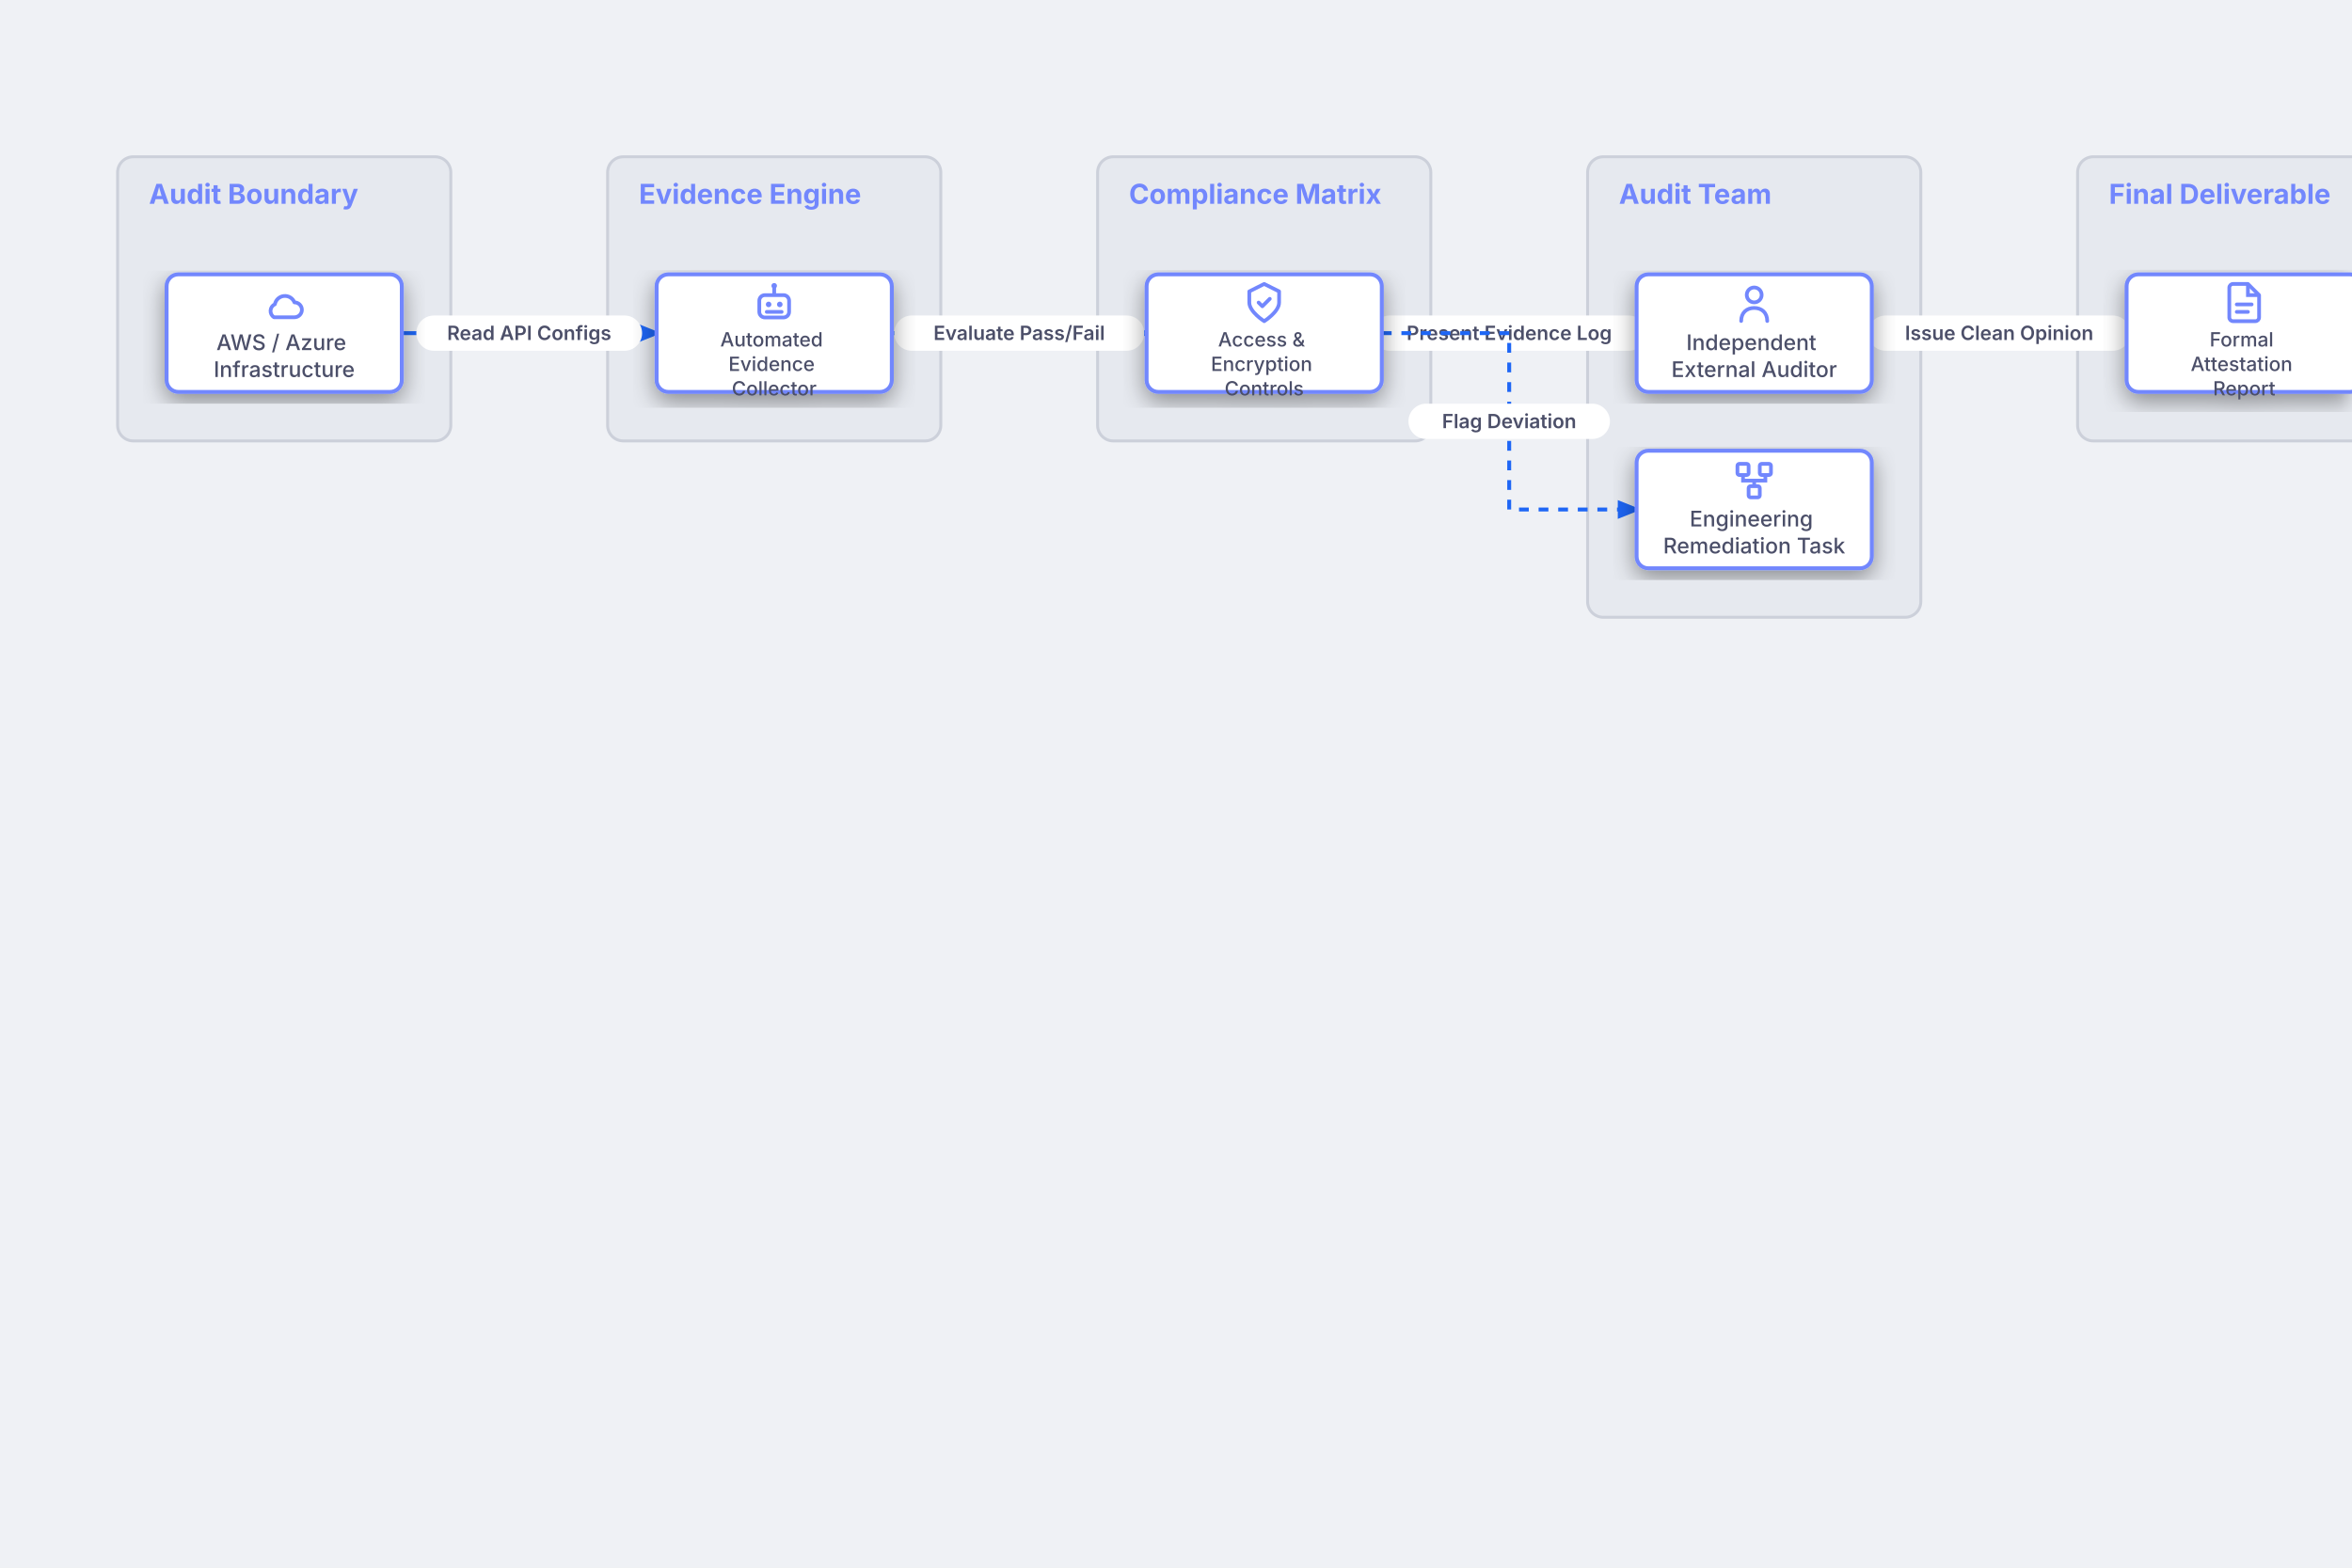
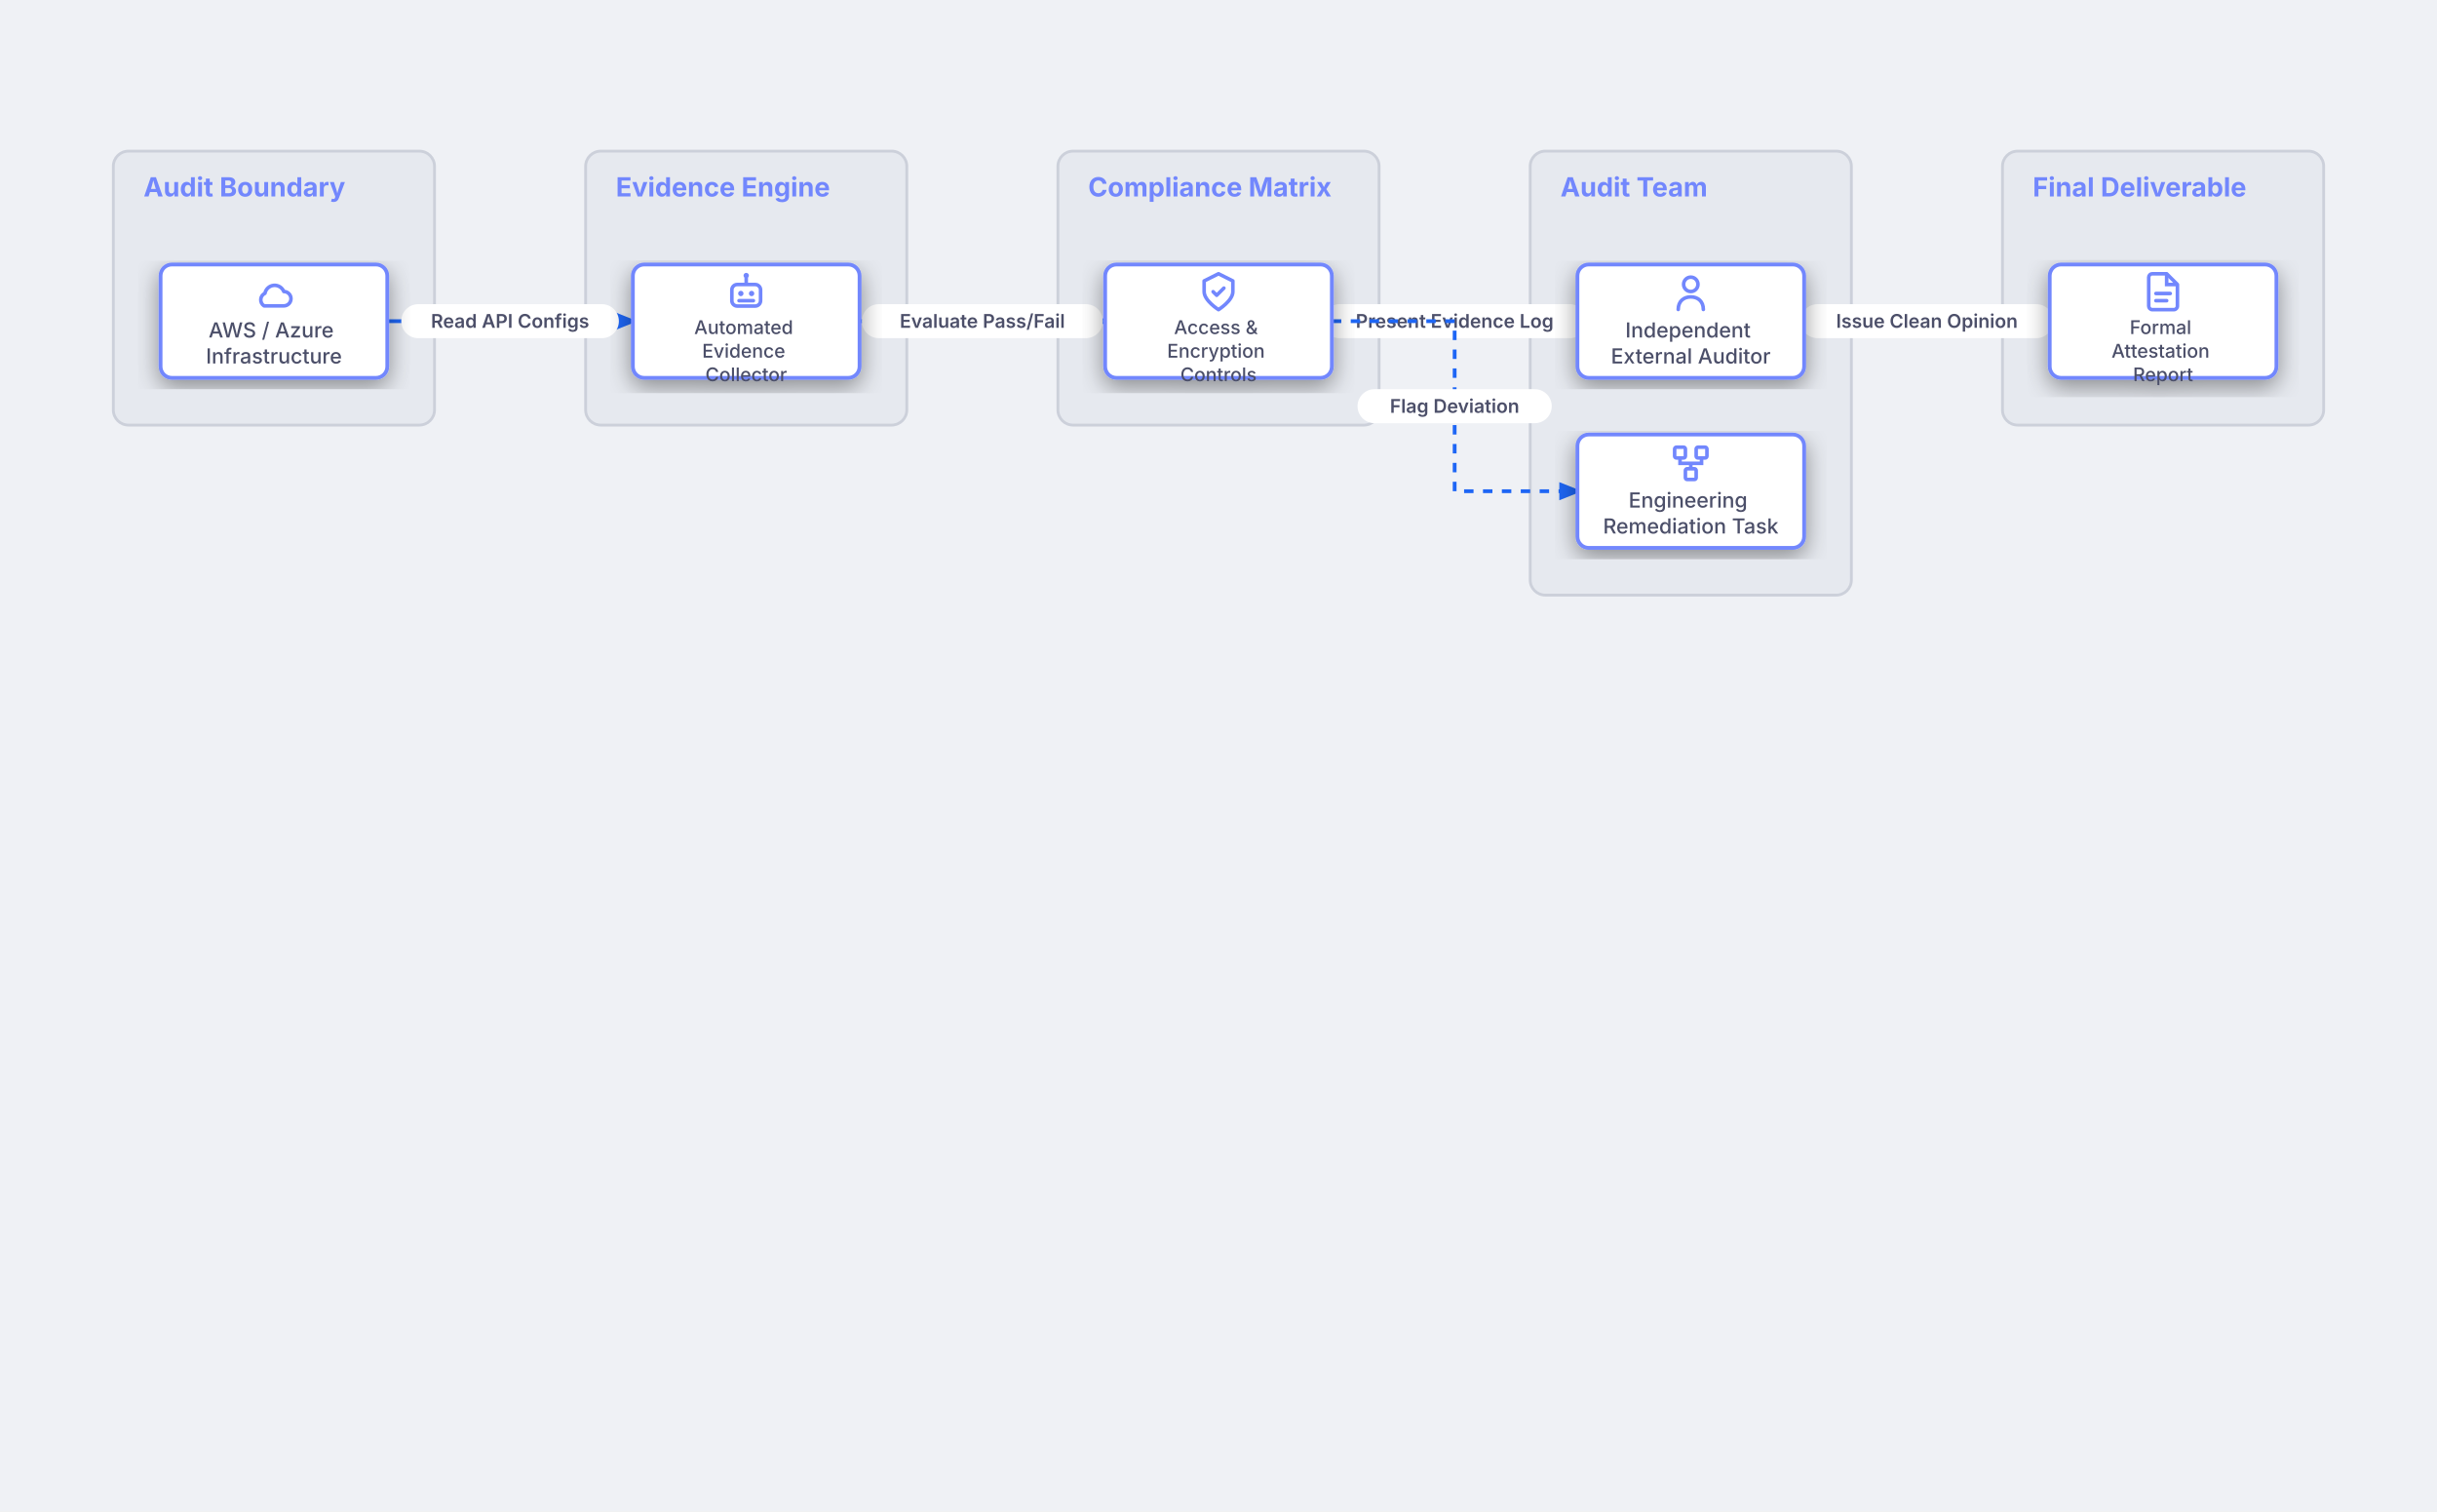
- <svg xmlns="http://www.w3.org/2000/svg" viewBox="0 0 1200 800" width="1200" height="800">
+ <svg xmlns="http://www.w3.org/2000/svg" viewBox="0 0 1290 800" width="1290" height="800">
  <defs>
    <marker id="arrow" viewBox="0 0 10 10" refX="8" refY="5" markerWidth="6" markerHeight="6" orient="auto-start-reverse">
      <path d="M 0 1 L 10 5 L 0 9 z" fill="#7287FD" />
    </marker>
    <marker id="arrow-tail" viewBox="0 0 10 10" refX="2" refY="5" markerWidth="6" markerHeight="6" orient="auto">
      <path d="M 10 1 L 0 5 L 10 9 z" fill="#7287FD" />
    </marker>
    <marker id="arrow-1E66F5" viewBox="0 0 10 10" refX="8" refY="5" markerWidth="6" markerHeight="6" orient="auto-start-reverse">
      <path d="M 0 1 L 10 5 L 0 9 z" fill="#1E66F5" />
    </marker>
    <marker id="arrow-1E66F5-tail" viewBox="0 0 10 10" refX="2" refY="5" markerWidth="6" markerHeight="6" orient="auto">
      <path d="M 10 1 L 0 5 L 10 9 z" fill="#1E66F5" />
    </marker>
    <filter id="shadow" x="-10%" y="-10%" width="120%" height="120%">
      <feDropShadow dx="0" dy="4" stdDeviation="6" flood-color="#000000" flood-opacity="0.4" />
    </filter>
  </defs>
  <rect width="100%" height="100%" fill="#EFF1F5" />
  <g id="group_1">
    <rect x="60.0" y="80.0" width="170.0" height="145.0" rx="8" fill="#E6E9EF" stroke="#CCD0DA" stroke-width="1.5" />
    <text x="76.0" y="104.0" fill="#7287FD" font-family="Inter, -apple-system, BlinkMacSystemFont, 'Segoe UI', Roboto, sans-serif" font-size="14" font-weight="bold">Audit Boundary</text>
  </g>
  <g id="group_2">
    <rect x="310.0" y="80.0" width="170.0" height="145.0" rx="8" fill="#E6E9EF" stroke="#CCD0DA" stroke-width="1.5" />
    <text x="326.0" y="104.0" fill="#7287FD" font-family="Inter, -apple-system, BlinkMacSystemFont, 'Segoe UI', Roboto, sans-serif" font-size="14" font-weight="bold">Evidence Engine</text>
  </g>
  <g id="group_3">
    <rect x="560.0" y="80.0" width="170.0" height="145.0" rx="8" fill="#E6E9EF" stroke="#CCD0DA" stroke-width="1.5" />
    <text x="576.0" y="104.0" fill="#7287FD" font-family="Inter, -apple-system, BlinkMacSystemFont, 'Segoe UI', Roboto, sans-serif" font-size="14" font-weight="bold">Compliance Matrix</text>
  </g>
  <g id="group_4">
    <rect x="810.0" y="80.0" width="170.0" height="235.0" rx="8" fill="#E6E9EF" stroke="#CCD0DA" stroke-width="1.5" />
    <text x="826.0" y="104.0" fill="#7287FD" font-family="Inter, -apple-system, BlinkMacSystemFont, 'Segoe UI', Roboto, sans-serif" font-size="14" font-weight="bold">Audit Team</text>
  </g>
  <g id="group_5">
    <rect x="1060.0" y="80.0" width="170.0" height="145.0" rx="8" fill="#E6E9EF" stroke="#CCD0DA" stroke-width="1.5" />
    <text x="1076.0" y="104.0" fill="#7287FD" font-family="Inter, -apple-system, BlinkMacSystemFont, 'Segoe UI', Roboto, sans-serif" font-size="14" font-weight="bold">Final Deliverable</text>
  </g>
  <path d="M 205.0 170.0 L 335.0 170.0" fill="none" stroke="#1E66F5" stroke-width="2" marker-end="url(#arrow-1E66F5)" />
  <g class="badge">
    <rect x="212.4" y="161.0" width="115.2" height="18.0" rx="9.0" fill="#FFFFFF" />
    <text x="270.0" y="173.5" fill="#4C4F69" font-size="10.0" font-family="Inter, -apple-system, BlinkMacSystemFont, 'Segoe UI', Roboto, sans-serif" font-weight="600" text-anchor="middle">Read API Configs</text>
  </g>
  <path d="M 455.0 170.0 L 585.0 170.0" fill="none" stroke="#1E66F5" stroke-width="2" marker-end="url(#arrow-1E66F5)" />
  <g class="badge">
    <rect x="456.2" y="161.0" width="127.6" height="18.0" rx="9.0" fill="#FFFFFF" />
    <text x="520.0" y="173.5" fill="#4C4F69" font-size="10.0" font-family="Inter, -apple-system, BlinkMacSystemFont, 'Segoe UI', Roboto, sans-serif" font-weight="600" text-anchor="middle">Evaluate Pass/Fail</text>
  </g>
  <path d="M 705.0 170.0 L 835.0 170.0" fill="none" stroke="#1E66F5" stroke-width="2" marker-end="url(#arrow-1E66F5)" />
  <g class="badge">
    <rect x="700.0" y="161.0" width="140.0" height="18.0" rx="9.0" fill="#FFFFFF" />
    <text x="770.0" y="173.5" fill="#4C4F69" font-size="10.0" font-family="Inter, -apple-system, BlinkMacSystemFont, 'Segoe UI', Roboto, sans-serif" font-weight="600" text-anchor="middle">Present Evidence Log</text>
  </g>
  <path d="M 705.0 170.0 L 770.0 170.0 L 770.0 260.0 L 835.0 260.0" fill="none" stroke="#1E66F5" stroke-width="2" stroke-dasharray="5,5" marker-end="url(#arrow-1E66F5)" />
  <g class="badge">
    <rect x="718.6" y="206.0" width="102.8" height="18.0" rx="9.0" fill="#FFFFFF" />
    <text x="770.0" y="218.5" fill="#4C4F69" font-size="10.0" font-family="Inter, -apple-system, BlinkMacSystemFont, 'Segoe UI', Roboto, sans-serif" font-weight="600" text-anchor="middle">Flag Deviation</text>
  </g>
  <path d="M 955.0 170.0 L 1085.0 170.0" fill="none" stroke="#1E66F5" stroke-width="2" marker-end="url(#arrow-1E66F5)" />
  <g class="badge">
    <rect x="953.1" y="161.0" width="133.8" height="18.0" rx="9.0" fill="#FFFFFF" />
    <text x="1020.0" y="173.5" fill="#4C4F69" font-size="10.0" font-family="Inter, -apple-system, BlinkMacSystemFont, 'Segoe UI', Roboto, sans-serif" font-weight="600" text-anchor="middle">Issue Clean Opinion</text>
  </g>
  <g id="cloud_env" filter="url(#shadow)">
    <rect x="85.0" y="140.0" width="120.0" height="60.0" rx="6.0" fill="#FFFFFF" stroke="#7287FD" stroke-width="2.0" />
    <g class="icon icon-cloud" transform="translate(133.6, 143.85) scale(0.95)">
      <path d="M 6.5 19 H 17.5 A 4 4 0 0 0 17.5 11 A 5.5 5.5 0 0 0 7 12 A 4 4 0 0 0 6.5 19 Z" fill="none" stroke="#7287FD" stroke-width="2.0" stroke-linejoin="round" />
    </g>
    <text x="145.0" y="178.65" text-anchor="middle" fill="#4C4F69" font-family="Inter, -apple-system, BlinkMacSystemFont, 'Segoe UI', Roboto, sans-serif" font-size="11.0" font-weight="500">
      <tspan x="145.0" dy="0">AWS / Azure</tspan>
      <tspan x="145.0" dy="13.75">Infrastructure</tspan>
    </text>
  </g>
  <g id="evidence_bot" filter="url(#shadow)">
    <rect x="335.0" y="140.0" width="120.0" height="60.0" rx="6.0" fill="#FFFFFF" stroke="#7287FD" stroke-width="2.0" />
    <g class="icon icon-agent" transform="translate(383.6, 143.0) scale(0.95)">
      <rect x="4" y="8" width="16" height="12" rx="3" fill="none" stroke="#7287FD" stroke-width="2.0" />
      <line x1="12" y1="4" x2="12" y2="8" stroke="#7287FD" stroke-width="2.0" />
      <circle cx="12" cy="3" r="1.5" fill="#7287FD" />
      <circle cx="9" cy="13" r="1.5" fill="#7287FD" />
      <circle cx="15" cy="13" r="1.5" fill="#7287FD" />
      <line x1="8" y1="17" x2="16" y2="17" stroke="#7287FD" stroke-width="2.0" stroke-linecap="round" />
    </g>
    <text x="395.0" y="176.8" text-anchor="middle" fill="#4C4F69" font-family="Inter, -apple-system, BlinkMacSystemFont, 'Segoe UI', Roboto, sans-serif" font-size="10.0" font-weight="500">
      <tspan x="395.0" dy="0">Automated</tspan>
      <tspan x="395.0" dy="12.5">Evidence</tspan>
      <tspan x="395.0" dy="12.5">Collector</tspan>
    </text>
  </g>
  <g id="sec_controls" filter="url(#shadow)">
    <rect x="585.0" y="140.0" width="120.0" height="60.0" rx="6.0" fill="#FFFFFF" stroke="#7287FD" stroke-width="2.0" />
    <g class="icon icon-shield" transform="translate(633.6, 143.0) scale(0.95)">
      <path d="M 12 2 L 20 6 V 12 C 20 17 12 22 12 22 C 12 22 4 17 4 12 V 6 Z" fill="none" stroke="#7287FD" stroke-width="2.0" stroke-linejoin="round" />
      <polyline points="9,12 11,14 15,10" fill="none" stroke="#7287FD" stroke-width="2.0" stroke-linecap="round" stroke-linejoin="round" />
    </g>
    <text x="645.0" y="176.8" text-anchor="middle" fill="#4C4F69" font-family="Inter, -apple-system, BlinkMacSystemFont, 'Segoe UI', Roboto, sans-serif" font-size="10.0" font-weight="500">
      <tspan x="645.0" dy="0">Access &amp;</tspan>
      <tspan x="645.0" dy="12.5">Encryption</tspan>
      <tspan x="645.0" dy="12.5">Controls</tspan>
    </text>
  </g>
  <g id="auditor" filter="url(#shadow)">
    <rect x="835.0" y="140.0" width="120.0" height="60.0" rx="6.0" fill="#FFFFFF" stroke="#7287FD" stroke-width="2.0" />
    <g class="icon icon-user" transform="translate(883.6, 143.85) scale(0.95)">
      <circle cx="12" cy="7" r="4" fill="none" stroke="#7287FD" stroke-width="2.0" />
      <path d="M 5 21 C 5 16.5 8 14 12 14 C 16 14 19 16.5 19 21" fill="none" stroke="#7287FD" stroke-width="2.0" stroke-linecap="round" />
    </g>
    <text x="895.0" y="178.65" text-anchor="middle" fill="#4C4F69" font-family="Inter, -apple-system, BlinkMacSystemFont, 'Segoe UI', Roboto, sans-serif" font-size="11.0" font-weight="500">
      <tspan x="895.0" dy="0">Independent</tspan>
      <tspan x="895.0" dy="13.75">External Auditor</tspan>
    </text>
  </g>
  <g id="remediation" filter="url(#shadow)">
    <rect x="835.0" y="230.0" width="120.0" height="60.0" rx="6.0" fill="#FFFFFF" stroke="#7287FD" stroke-width="2.0" />
    <g class="icon icon-workflow" transform="translate(883.6, 233.85) scale(0.95)">
      <rect x="3" y="3" width="6" height="6" rx="1" fill="none" stroke="#7287FD" stroke-width="2.0" />
      <rect x="15" y="3" width="6" height="6" rx="1" fill="none" stroke="#7287FD" stroke-width="2.0" />
      <rect x="9" y="15" width="6" height="6" rx="1" fill="none" stroke="#7287FD" stroke-width="2.0" />
      <path d="M 6 9 V 12 H 12 V 15 M 18 9 V 12 H 12" fill="none" stroke="#7287FD" stroke-width="2.0" />
    </g>
    <text x="895.0" y="268.65" text-anchor="middle" fill="#4C4F69" font-family="Inter, -apple-system, BlinkMacSystemFont, 'Segoe UI', Roboto, sans-serif" font-size="11.0" font-weight="500">
      <tspan x="895.0" dy="0">Engineering</tspan>
      <tspan x="895.0" dy="13.75">Remediation Task</tspan>
    </text>
  </g>
  <g id="attestation" filter="url(#shadow)">
    <rect x="1085.0" y="140.0" width="120.0" height="60.0" rx="6.0" fill="#FFFFFF" stroke="#7287FD" stroke-width="2.0" />
    <g class="icon icon-document" transform="translate(1133.6, 143.0) scale(0.95)">
      <path d="M 14 2 H 6 A 2 2 0 0 0 4 4 V 20 A 2 2 0 0 0 6 22 H 18 A 2 2 0 0 0 20 20 V 8 Z" fill="none" stroke="#7287FD" stroke-width="2.0" stroke-linejoin="round" />
      <polyline points="14,2 14,8 20,8" fill="none" stroke="#7287FD" stroke-width="2.0" />
      <line x1="8" y1="13" x2="16" y2="13" stroke="#7287FD" stroke-width="2.0" stroke-linecap="round" />
      <line x1="8" y1="17" x2="14" y2="17" stroke="#7287FD" stroke-width="2.0" stroke-linecap="round" />
    </g>
    <text x="1145.0" y="176.8" text-anchor="middle" fill="#4C4F69" font-family="Inter, -apple-system, BlinkMacSystemFont, 'Segoe UI', Roboto, sans-serif" font-size="10.0" font-weight="500">
      <tspan x="1145.0" dy="0">Formal</tspan>
      <tspan x="1145.0" dy="12.5">Attestation</tspan>
      <tspan x="1145.0" dy="12.5">Report</tspan>
    </text>
  </g>
</svg>
